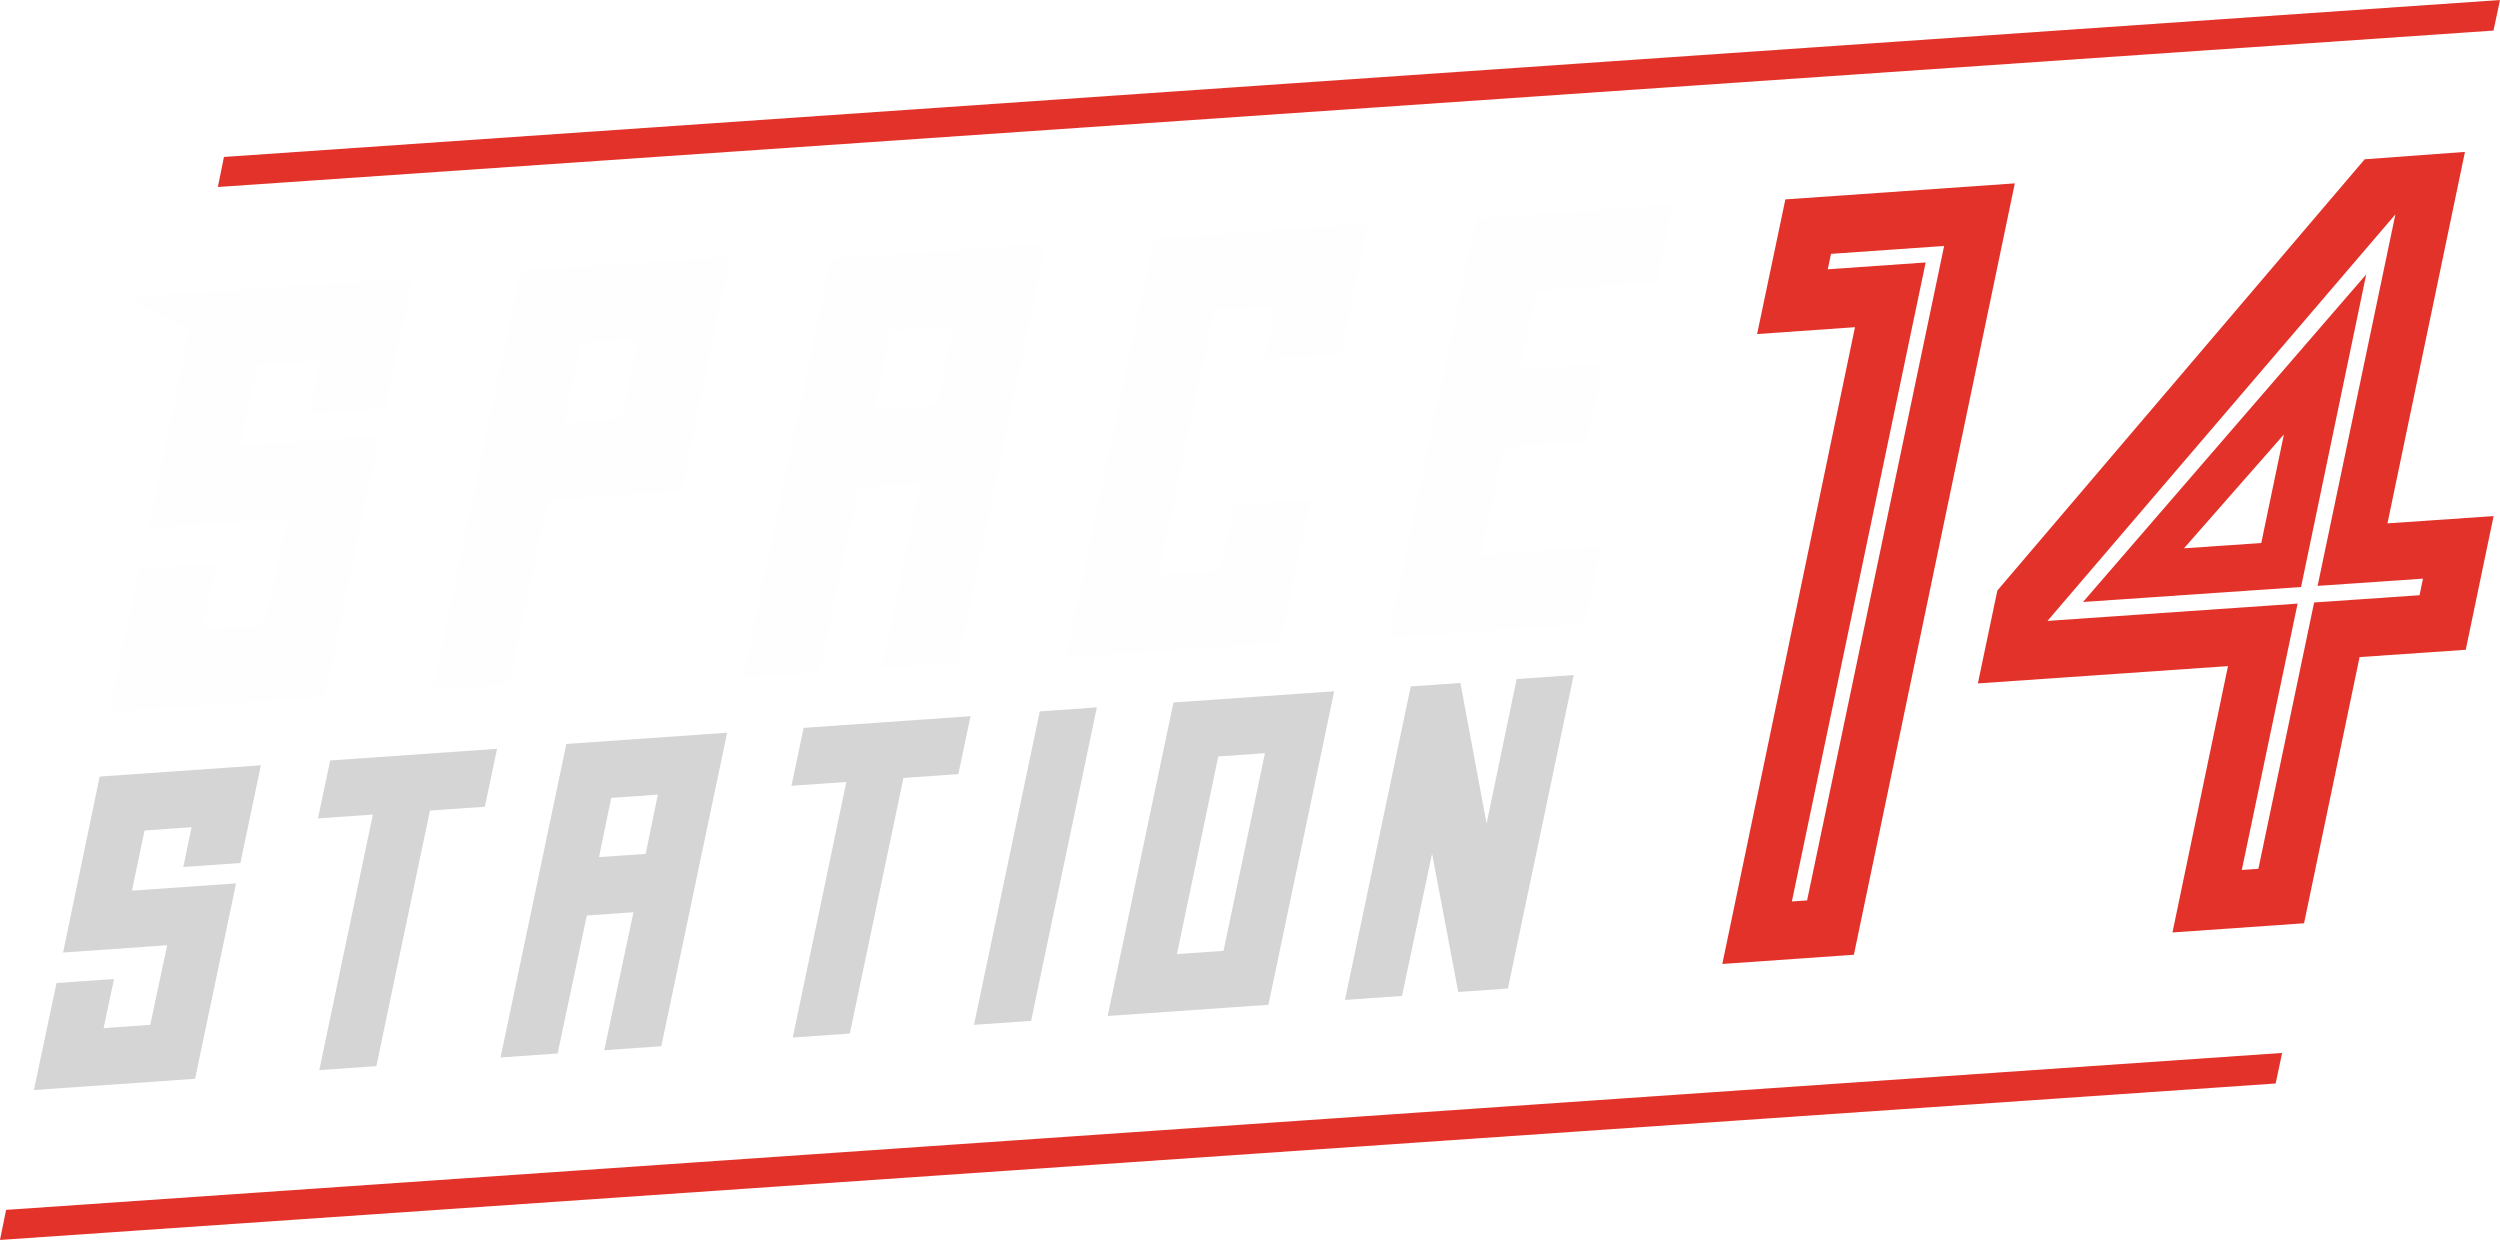
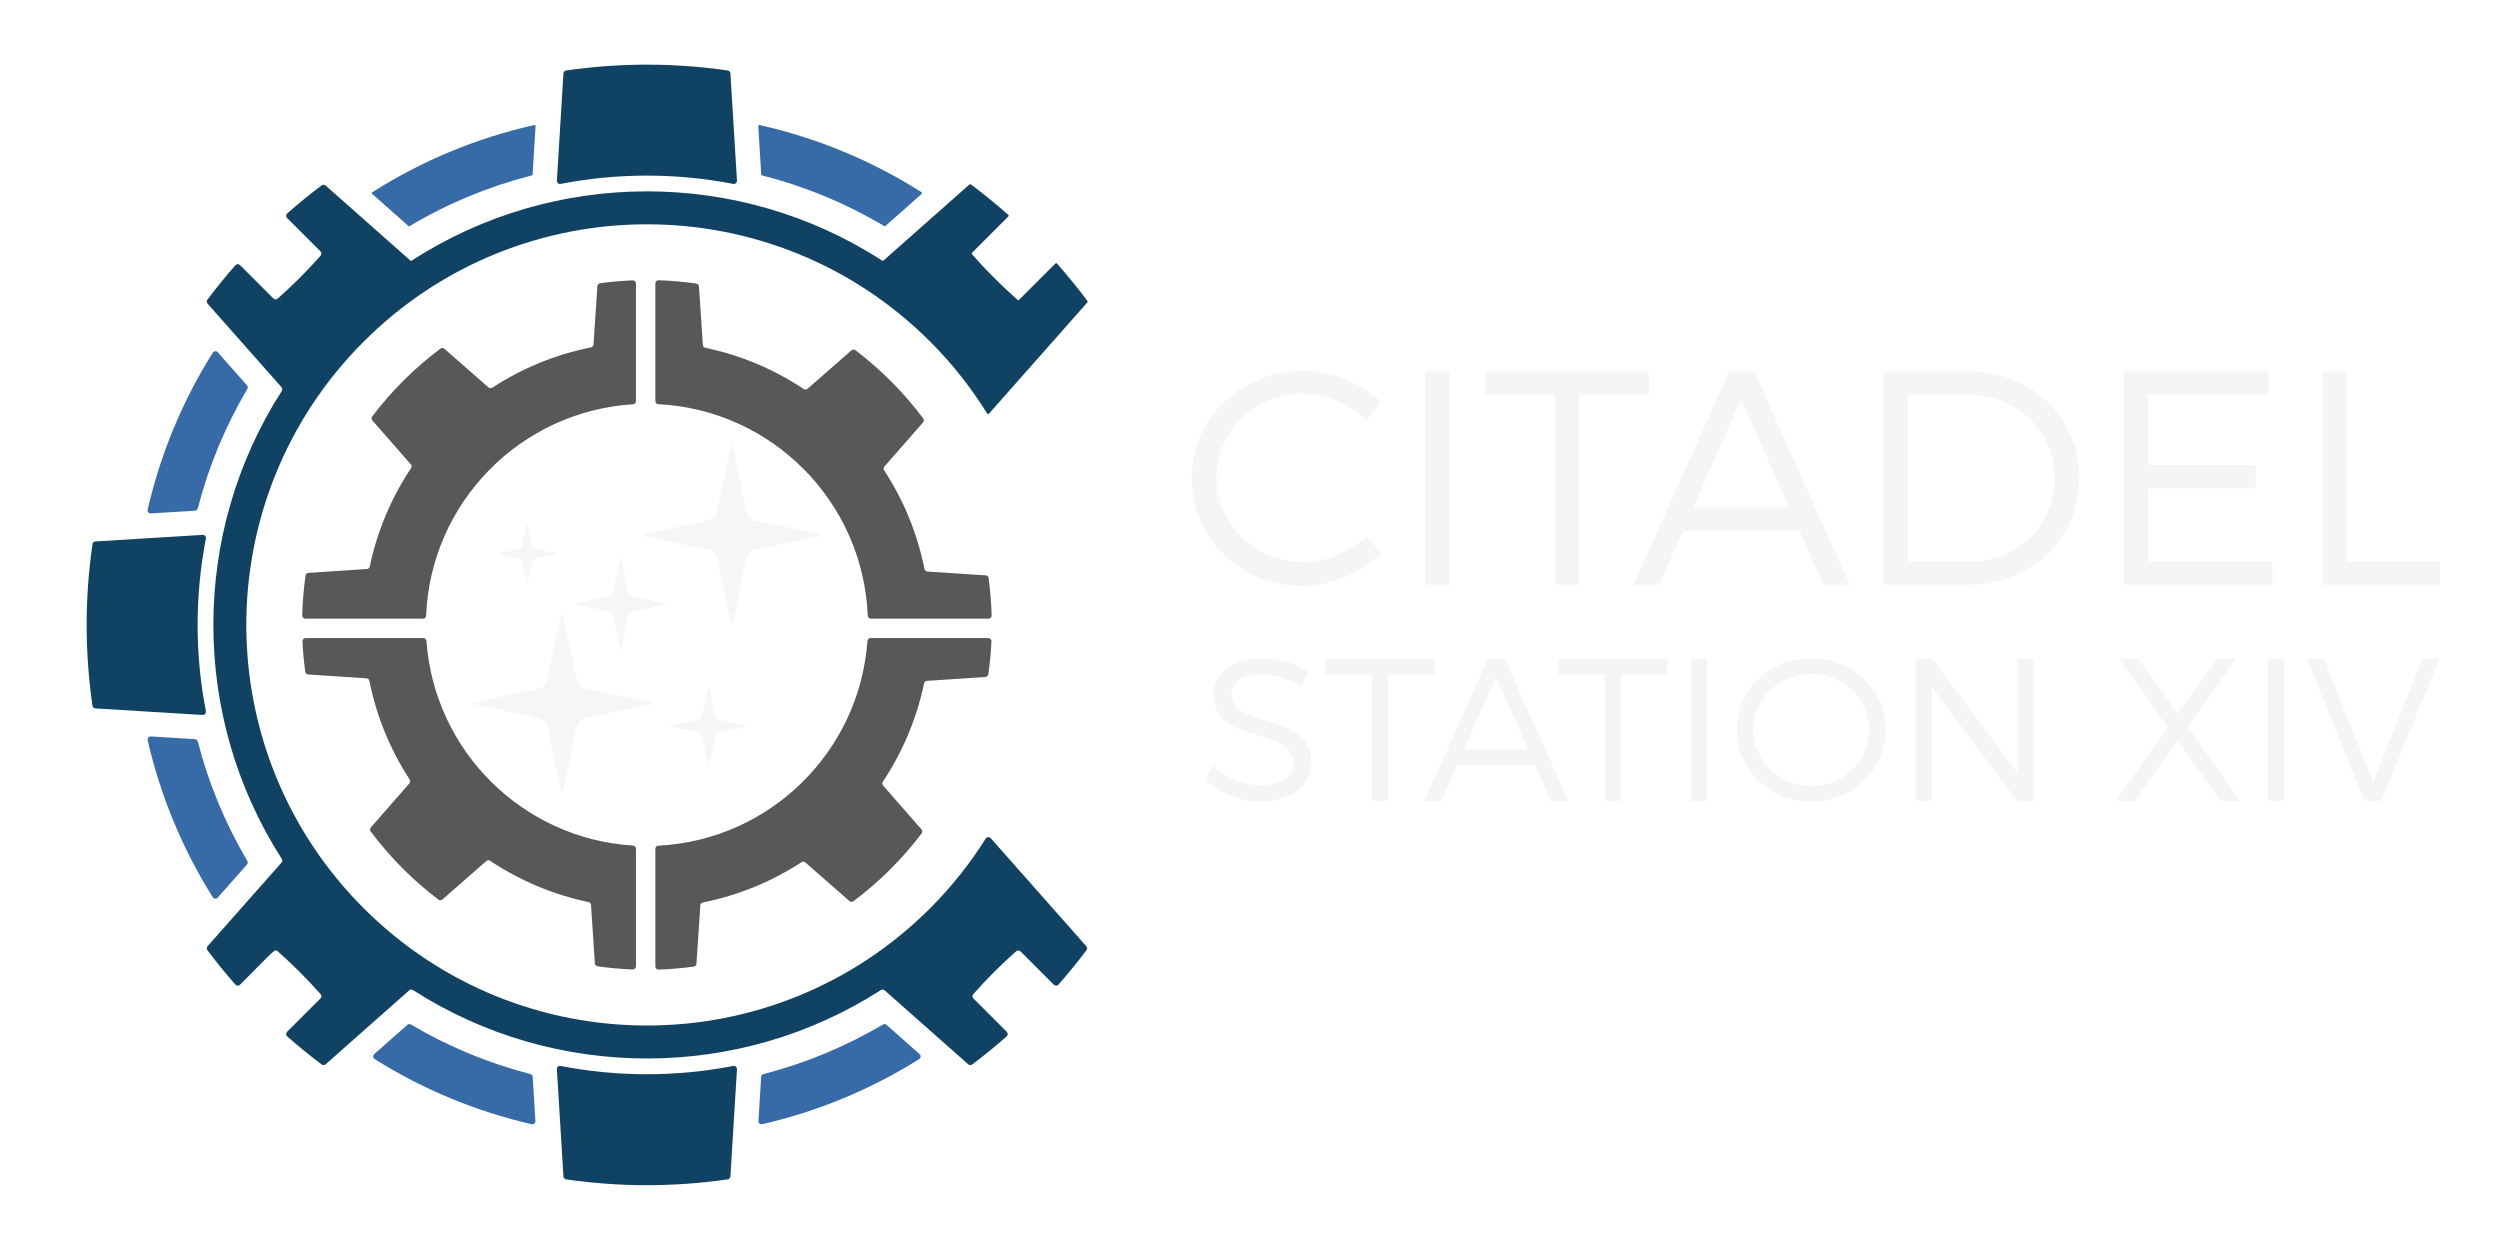
- <svg xmlns="http://www.w3.org/2000/svg" width="113.674mm" height="56.38mm" viewBox="0 0 113.674 56.38" version="1.1" id="svg3223">
-   <defs id="defs3217" />
-   <g id="layer1" transform="translate(-56.55604,-109.3041)">
-     <g transform="translate(-3.779915,-23.48222)" id="g2559">
-       <path id="path148" style="fill:#e23229;fill-opacity:1;fill-rule:nonzero;stroke:none;stroke-width:0.348" d="m 143.444,145.031 0.148,-0.702 5.143,-0.36 -6.231,29.758 -0.692,0.048 6.083,-29.055 z m 1.187,31.167 7.318,-35.074 -10.433,0.729 -1.285,6.122 4.45,-0.311 -6.032,28.953 z" />
-       <path id="path152" style="fill:#e23229;fill-opacity:1;fill-rule:nonzero;stroke:none;stroke-width:0.348" d="m 169.254,142.534 -3.537,16.892 4.791,-0.329 -0.157,0.754 -4.792,0.329 -2.535,12.111 -0.754,0.052 2.537,-12.111 -11.373,0.787 z m -18.985,21.327 11.373,-0.787 -2.525,12.111 5.983,-0.418 2.525,-12.104 4.827,-0.331 1.267,-6.079 -4.826,0.331 3.524,-16.891 -4.56,0.336 -16.702,19.608 z" />
-       <path id="path156" style="fill:#fefefe;fill-opacity:1;fill-rule:nonzero;stroke:none;stroke-width:0.348" d="m 88.592,151.832 -2.595,0.181 0.742,-3.627 2.595,-0.182 z m -4.582,-6.724 -3.999,19.056 3.469,-0.242 1.774,-8.388 6.064,-0.423 2.225,-10.67 z" />
-       <path id="path160" style="fill:#fefefe;fill-opacity:1;fill-rule:nonzero;stroke:none;stroke-width:0.348" d="m 100.85,147.822 2.834,-0.198 -0.742,3.6 -2.834,0.198 z m -6.727,15.777 3.469,-0.242 1.774,-8.387 2.834,-0.198 -1.775,8.387 3.469,-0.243 3.999,-19.056 -9.772,0.683 z" />
-       <path id="path164" style="fill:#fefefe;fill-opacity:1;fill-rule:nonzero;stroke:none;stroke-width:0.348" d="m 108.805,162.688 9.746,-0.681 1.377,-6.505 -3.469,0.243 -0.635,2.983 -2.807,0.197 2.515,-12.014 2.807,-0.198 -0.502,2.42 3.469,-0.243 1.245,-5.94 -9.746,0.681 z" />
-       <path id="path168" style="fill:#fefefe;fill-opacity:1;fill-rule:nonzero;stroke:none;stroke-width:0.348" d="m 135.668,145.618 0.741,-3.521 -8.951,0.626 -3.998,19.056 8.951,-0.626 0.741,-3.521 -5.482,0.383 1.033,-4.892 3.787,-0.265 0.742,-3.521 -3.787,0.265 0.741,-3.601 z" />
-       <path id="path172" style="fill:#d5d5d5;fill-opacity:1;fill-rule:nonzero;stroke:none;stroke-width:0.348" d="m 71.07,172.953 -4.735,0.331 0.574,-2.735 2.139,-0.15 -0.376,1.809 2.595,-0.181 0.931,-4.443 -7.33,0.512 -1.664,8.001 4.735,-0.331 -0.773,3.62 -2.12,0.148 0.476,-2.232 -2.615,0.182 -1.03,4.866 7.33,-0.512 z" />
-       <path id="path176" style="fill:#d5d5d5;fill-opacity:1;fill-rule:nonzero;stroke:none;stroke-width:0.348" d="m 74.795,169.998 2.496,-0.174 -2.437,11.621 2.595,-0.182 2.437,-11.621 2.496,-0.174 0.555,-2.634 -7.588,0.531 z" />
-       <path id="path180" style="fill:#d5d5d5;fill-opacity:1;fill-rule:nonzero;stroke:none;stroke-width:0.348" d="m 87.573,171.759 0.555,-2.693 2.12,-0.148 -0.555,2.694 z m 2.833,8.598 2.992,-14.255 -7.31,0.512 -2.992,14.255 2.595,-0.182 1.327,-6.274 2.12,-0.148 -1.327,6.274 z" />
-       <path id="path184" style="fill:#d5d5d5;fill-opacity:1;fill-rule:nonzero;stroke:none;stroke-width:0.348" d="m 98.978,179.781 2.437,-11.621 2.496,-0.175 0.555,-2.634 -7.588,0.531 -0.555,2.634 2.496,-0.174 -2.437,11.621 z" />
-       <path id="path188" style="fill:#d5d5d5;fill-opacity:1;fill-rule:nonzero;stroke:none;stroke-width:0.348" d="m 104.624,179.386 2.595,-0.181 2.991,-14.255 -2.595,0.182 z" />
-       <path id="path192" style="fill:#d5d5d5;fill-opacity:1;fill-rule:nonzero;stroke:none;stroke-width:0.348" d="m 115.732,167.181 2.12,-0.148 -1.882,8.987 -2.119,0.148 z m -5.032,11.802 7.31,-0.51 2.992,-14.255 -7.31,0.51 z" />
-       <path id="path196" style="fill:#d5d5d5;fill-opacity:1;fill-rule:nonzero;stroke:none;stroke-width:0.348" d="m 124.085,178.071 1.367,-6.475 1.189,6.296 2.259,-0.158 2.992,-14.255 -2.595,0.182 -1.367,6.574 -1.189,-6.395 -2.259,0.158 -2.991,14.255 z" />
-       <path id="path200" style="fill:#fefefe;fill-opacity:1;fill-rule:nonzero;stroke:none;stroke-width:0.348" d="m 66.678,158.658 -1.377,6.505 9.798,-0.685 2.489,-11.88 -6.329,0.442 0.768,-3.655 2.86,-0.2 -0.503,2.419 3.469,-0.243 1.245,-5.94 -4.328,0.303 -8.729,0.57 2.91,1.489 -1.876,9.019 6.329,-0.442 -1.032,4.84 -2.834,0.197 0.635,-2.984 z" />
-       <path id="path204" style="fill:#e23229;fill-opacity:1;fill-rule:nonzero;stroke:none;stroke-width:0.348" d="m 70.519,139.923 -0.277,1.366 103.473,-7.113 0.294,-1.389 z" />
-       <path id="path208" style="fill:#e23229;fill-opacity:1;fill-rule:nonzero;stroke:none;stroke-width:0.348" d="m 60.336,189.166 103.473,-7.114 0.294,-1.389 -103.49,7.136 z" />
-       <path id="path1772" d="m 167.927,145.263 -12.877,14.895 9.914,-0.68 z m -3.743,7.278 -1.029,4.936 -3.515,0.241 z" style="fill:#e23229;fill-opacity:1;stroke:none;stroke-width:0.263px;stroke-linecap:butt;stroke-linejoin:miter;stroke-opacity:1" />
+ <svg xmlns="http://www.w3.org/2000/svg" aria-hidden="true" focusable="false" data-prefix="fas" data-icon="crow" class="svg-inline--fa fa-crow fa-w-20" role="img" viewBox="0 0 393.728 196.864" width="393.728" height="196.864" version="1.1" id="svg96">
+   <defs id="defs100">
+     <rect x="201.96" y="95.876" width="200.866" height="70.722" id="rect417" />
+     <rect x="191.557" y="26.054" width="206.161" height="99.423" id="rect434" />
+   </defs>
+   <style type="text/css" id="style52">
+ 	.st0{fill:#00132c;}
+ 	.st1{fill:#376BA8;}
+ 	.st2{fill:#104264;}
+ 	.st3{fill:#585857;}
+ 	.st4{fill:#F6F6F6;}
+ </style>
+   <g id="g94">
+     <g id="g92">
+       <g id="g66">
+         <path class="st1" d="m 31.15,116.777 c -0.054,-0.208 -0.235,-0.357 -0.449,-0.37 l -6.932,-0.424 c -0.156,-0.01 -0.307,0.055 -0.408,0.174 -0.101,0.119 -0.14,0.279 -0.105,0.431 1.984,8.627 5.399,16.987 10.25,24.709 0.083,0.132 0.223,0.217 0.379,0.23 0.155,0.013 0.308,-0.048 0.411,-0.165 l 4.599,-5.198 c 0.142,-0.161 0.165,-0.395 0.055,-0.58 -3.516,-5.946 -6.114,-12.281 -7.8,-18.806 z" id="path54" />
+         <path class="st1" d="m 30.701,80.433 c 0.214,-0.013 0.395,-0.163 0.449,-0.37 1.686,-6.524 4.284,-12.86 7.8,-18.805 0.109,-0.185 0.087,-0.419 -0.055,-0.58 l -4.599,-5.198 c -0.103,-0.117 -0.256,-0.178 -0.411,-0.165 -0.155,0.013 -0.296,0.098 -0.379,0.23 -4.851,7.721 -8.265,16.081 -10.25,24.708 -0.035,0.152 0.004,0.312 0.105,0.431 0.101,0.119 0.252,0.184 0.408,0.174 z" id="path56" />
+         <path class="st1" d="m 83.898,169.605 c -0.013,-0.214 -0.163,-0.395 -0.37,-0.449 -6.524,-1.686 -12.86,-4.284 -18.805,-7.8 -0.185,-0.109 -0.419,-0.087 -0.58,0.055 l -5.199,4.599 c -0.117,0.103 -0.178,0.256 -0.165,0.411 0.013,0.155 0.098,0.296 0.23,0.379 7.721,4.851 16.081,8.265 24.708,10.25 0.152,0.035 0.312,-0.004 0.431,-0.105 0.119,-0.101 0.184,-0.252 0.174,-0.408 z" id="path58" />
+         <path class="st1" d="m 139.629,161.41 c -0.161,-0.142 -0.395,-0.165 -0.58,-0.055 -5.945,3.516 -12.281,6.114 -18.806,7.801 -0.208,0.054 -0.357,0.235 -0.37,0.449 l -0.424,6.932 c -0.01,0.156 0.055,0.307 0.174,0.408 0.119,0.101 0.279,0.14 0.431,0.105 8.627,-1.985 16.987,-5.399 24.709,-10.25 0.132,-0.083 0.217,-0.223 0.23,-0.379 0.013,-0.155 -0.049,-0.308 -0.165,-0.411 z" id="path60" />
+         <path class="st1" d="m 119.888,27.475 c 0.004,0.072 0.055,0.133 0.124,0.15 6.681,1.704 13.168,4.362 19.243,7.982 0.062,0.037 0.141,0.03 0.194,-0.018 l 5.707,-5.049 c 0.039,-0.034 0.059,-0.085 0.055,-0.137 -0.004,-0.052 -0.032,-0.099 -0.076,-0.127 -7.953,-5.058 -16.593,-8.583 -25.511,-10.583 -0.051,-0.011 -0.104,0.002 -0.144,0.036 -0.04,0.034 -0.061,0.084 -0.058,0.136 z" id="path62" />
+         <path class="st1" d="m 64.322,35.589 c 0.054,0.048 0.133,0.055 0.194,0.018 6.075,-3.62 12.561,-6.278 19.242,-7.982 0.07,-0.018 0.12,-0.079 0.124,-0.15 l 0.466,-7.61 c 0.003,-0.052 -0.018,-0.102 -0.058,-0.136 -0.04,-0.034 -0.093,-0.047 -0.144,-0.036 -8.918,2 -17.559,5.525 -25.511,10.583 -0.044,0.028 -0.072,0.075 -0.076,0.127 -0.004,0.052 0.016,0.103 0.055,0.137 z" id="path64" />
+       </g>
+       <g id="g74">
+         <path class="st2" d="m 115.478,28.962 c 0.15,0.029 0.306,-0.013 0.421,-0.114 0.115,-0.101 0.177,-0.25 0.168,-0.402 l -1.033,-16.887 c -0.014,-0.234 -0.191,-0.426 -0.423,-0.459 -8.46,-1.223 -16.976,-1.225 -25.451,10e-7 -0.232,0.034 -0.409,0.225 -0.423,0.459 l -1.033,16.887 c -0.009,0.153 0.053,0.302 0.168,0.403 0.115,0.101 0.271,0.143 0.421,0.114 8.94,-1.74 18.233,-1.742 27.186,0 z" id="path68" />
+         <path class="st2" d="m 101.885,169.183 c -4.649,0 -9.194,-0.449 -13.593,-1.305 -0.15,-0.029 -0.306,0.013 -0.421,0.114 -0.115,0.101 -0.177,0.25 -0.168,0.402 l 1.033,16.887 c 0.014,0.234 0.191,0.426 0.423,0.459 8.46,1.223 16.976,1.225 25.451,0 0.232,-0.034 0.409,-0.225 0.423,-0.459 l 1.033,-16.887 c 0.009,-0.153 -0.053,-0.302 -0.168,-0.403 -0.115,-0.101 -0.271,-0.143 -0.421,-0.114 -4.399,0.856 -8.944,1.305 -13.593,1.305 z" id="path70" />
+         <path class="st2" d="m 31.122,98.42 c 0,-4.649 0.449,-9.194 1.305,-13.593 0.029,-0.15 -0.013,-0.306 -0.114,-0.421 -0.101,-0.115 -0.25,-0.177 -0.402,-0.168 l -16.887,1.033 c -0.234,0.014 -0.426,0.191 -0.459,0.423 -1.223,8.46 -1.225,16.976 0,25.451 0.034,0.232 0.225,0.409 0.459,0.423 l 16.887,1.033 c 0.153,0.009 0.302,-0.053 0.403,-0.168 0.101,-0.115 0.143,-0.271 0.114,-0.421 -0.856,-4.399 -1.305,-8.944 -1.305,-13.593 z" id="path72" />
+       </g>
+       <path class="st2" d="m 159.189,135.578 -3.157,-3.568 c -0.103,-0.117 -0.255,-0.178 -0.411,-0.165 -0.155,0.013 -0.296,0.098 -0.379,0.229 -2.453,3.888 -5.357,7.572 -8.744,10.959 -24.639,24.639 -64.587,24.639 -89.227,0 -24.639,-24.639 -24.639,-64.587 0,-89.227 24.639,-24.639 64.587,-24.639 89.227,0 3.495,3.495 6.476,7.306 8.977,11.331 0.028,0.044 0.075,0.073 0.127,0.078 0.052,0.004 0.103,-0.016 0.138,-0.055 L 171.26,47.618 c 0.052,-0.059 0.056,-0.145 0.009,-0.208 -1.502,-2.021 -3.111,-3.988 -4.807,-5.904 -0.03,-0.034 -0.073,-0.054 -0.119,-0.056 -0.046,-0.001 -0.09,0.016 -0.122,0.048 l -5.727,5.727 c -0.062,0.062 -0.161,0.065 -0.227,0.006 -1.26,-1.121 -2.503,-2.273 -3.711,-3.481 -1.208,-1.208 -2.36,-2.451 -3.481,-3.711 -0.058,-0.065 -0.056,-0.165 0.007,-0.227 l 5.727,-5.727 c 0.032,-0.032 0.05,-0.077 0.048,-0.122 -0.001,-0.046 -0.022,-0.089 -0.056,-0.119 -1.917,-1.696 -3.883,-3.305 -5.904,-4.807 -0.063,-0.047 -0.15,-0.043 -0.208,0.009 l -13.549,11.987 c -0.056,0.049 -0.137,0.055 -0.2,0.015 -22.479,-14.549 -51.626,-14.549 -74.106,0 -0.062,0.04 -0.144,0.034 -0.2,-0.015 L 51.284,29.224 C 51.108,29.068 50.848,29.057 50.66,29.198 c -1.853,1.387 -3.66,2.863 -5.425,4.414 -0.103,0.09 -0.164,0.219 -0.168,0.356 -0.004,0.137 0.048,0.27 0.144,0.366 l 5.259,5.259 c 0.186,0.186 0.194,0.484 0.019,0.68 -1.056,1.181 -2.14,2.345 -3.274,3.479 -1.134,1.134 -2.298,2.218 -3.479,3.273 -0.196,0.175 -0.494,0.167 -0.68,-0.019 L 37.799,41.746 c -0.097,-0.097 -0.229,-0.149 -0.366,-0.145 -0.137,0.004 -0.266,0.066 -0.356,0.168 -1.55,1.765 -3.027,3.571 -4.414,5.425 -0.141,0.188 -0.13,0.448 0.026,0.624 l 11.644,13.162 c 0.147,0.166 0.165,0.409 0.046,0.595 -14.369,22.381 -14.369,51.307 0,73.688 0.12,0.186 0.101,0.43 -0.046,0.595 l -11.644,13.162 c -0.155,0.176 -0.166,0.436 -0.026,0.624 1.478,1.976 2.943,3.751 4.414,5.425 0.09,0.103 0.219,0.164 0.356,0.168 0.137,0.004 0.27,-0.048 0.366,-0.144 5.431,-5.431 5.447,-5.718 5.939,-5.278 1.181,1.056 2.345,2.14 3.479,3.273 1.134,1.134 2.218,2.298 3.274,3.479 0.175,0.196 0.167,0.494 -0.019,0.68 l -5.259,5.259 c -0.097,0.097 -0.149,0.229 -0.145,0.366 0.004,0.137 0.066,0.266 0.168,0.356 1.765,1.55 3.572,3.027 5.425,4.414 0.188,0.141 0.448,0.13 0.624,-0.026 l 13.162,-11.644 c 0.166,-0.147 0.409,-0.165 0.595,-0.045 22.381,14.369 51.307,14.369 73.688,0 0.186,-0.12 0.43,-0.101 0.595,0.045 l 13.162,11.644 c 0.176,0.155 0.436,0.166 0.624,0.026 1.853,-1.387 3.66,-2.863 5.425,-4.414 0.103,-0.09 0.164,-0.219 0.168,-0.356 0.004,-0.137 -0.048,-0.27 -0.144,-0.366 l -5.259,-5.259 c -0.186,-0.186 -0.194,-0.484 -0.019,-0.68 1.056,-1.181 2.14,-2.345 3.274,-3.479 1.134,-1.134 2.298,-2.218 3.479,-3.273 0.196,-0.175 0.494,-0.167 0.68,0.019 l 5.259,5.259 c 0.097,0.097 0.229,0.149 0.366,0.145 0.137,-0.004 0.266,-0.066 0.356,-0.168 1.55,-1.765 3.027,-3.571 4.414,-5.425 0.141,-0.188 0.13,-0.448 -0.026,-0.624 z" id="path76" />
+       <path class="st3" d="m 136.664,96.964 c 0.011,0.265 0.229,0.475 0.494,0.475 h 18.522 c 0.134,0 0.262,-0.054 0.355,-0.15 0.093,-0.096 0.144,-0.225 0.14,-0.359 -0.055,-1.99 -0.215,-3.954 -0.477,-5.886 -0.032,-0.233 -0.223,-0.411 -0.458,-0.427 l -9.191,-0.61 c -0.223,-0.015 -0.408,-0.177 -0.452,-0.397 -1.13,-5.637 -3.312,-10.89 -6.349,-15.541 -0.121,-0.186 -0.104,-0.43 0.042,-0.597 l 6.086,-6.951 c 0.154,-0.176 0.164,-0.435 0.023,-0.623 -3.033,-4.049 -6.576,-7.627 -10.678,-10.745 -0.187,-0.142 -0.449,-0.134 -0.625,0.021 l -6.918,6.057 c -0.168,0.147 -0.414,0.163 -0.6,0.039 -4.628,-3.082 -9.866,-5.319 -15.493,-6.499 -0.217,-0.046 -0.378,-0.23 -0.392,-0.451 L 110.082,45.112 c -0.015,-0.234 -0.192,-0.424 -0.424,-0.457 -1.947,-0.278 -3.928,-0.448 -5.935,-0.515 -0.134,-0.004 -0.264,0.046 -0.361,0.139 -0.096,0.093 -0.151,0.222 -0.151,0.356 v 18.526 c 0,0.264 0.206,0.481 0.47,0.494 17.912,0.911 32.242,15.353 32.982,33.309 z M 103.682,133.185 c -0.263,0.013 -0.47,0.231 -0.47,0.494 v 18.526 c 0,0.134 0.054,0.263 0.151,0.356 0.097,0.093 0.227,0.144 0.361,0.139 1.871,-0.064 3.719,-0.22 5.538,-0.467 0.233,-0.032 0.411,-0.223 0.427,-0.458 l 0.61,-9.191 c 0.015,-0.223 0.177,-0.408 0.397,-0.452 5.637,-1.13 10.89,-3.312 15.541,-6.349 0.186,-0.121 0.43,-0.104 0.597,0.042 l 6.952,6.086 c 0.176,0.154 0.435,0.164 0.623,0.023 3.971,-2.974 7.567,-6.498 10.745,-10.678 0.142,-0.187 0.134,-0.449 -0.021,-0.625 l -6.057,-6.918 c -0.147,-0.168 -0.163,-0.414 -0.039,-0.6 3.082,-4.628 5.319,-9.865 6.499,-15.493 0.045,-0.217 0.23,-0.378 0.451,-0.392 l 9.208,-0.611 c 0.233,-0.015 0.424,-0.192 0.457,-0.423 0.244,-1.704 0.41,-3.433 0.493,-5.184 0.006,-0.135 -0.043,-0.267 -0.136,-0.365 -0.093,-0.098 -0.223,-0.153 -0.358,-0.153 h -18.547 c -0.26,0 -0.475,0.2 -0.493,0.46 -1.254,17.456 -15.373,31.342 -32.927,32.235 z M 93.472,54.256 c -0.015,0.223 -0.177,0.408 -0.397,0.452 -5.637,1.13 -10.89,3.312 -15.541,6.349 -0.186,0.121 -0.43,0.104 -0.597,-0.042 L 69.986,54.929 c -0.176,-0.154 -0.435,-0.164 -0.623,-0.023 -3.963,2.969 -7.561,6.49 -10.745,10.678 -0.142,0.187 -0.134,0.449 0.021,0.625 l 6.057,6.918 c 0.147,0.168 0.163,0.414 0.039,0.6 -3.082,4.628 -5.319,9.866 -6.499,15.493 -0.046,0.217 -0.23,0.378 -0.451,0.392 l -9.208,0.611 c -0.234,0.015 -0.424,0.192 -0.457,0.424 -0.294,2.059 -0.468,4.156 -0.525,6.283 -0.004,0.134 0.047,0.263 0.14,0.359 0.093,0.096 0.221,0.15 0.355,0.15 h 18.522 c 0.266,0 0.483,-0.209 0.494,-0.475 0.734,-17.825 14.86,-32.193 32.588,-33.294 0.261,-0.016 0.464,-0.232 0.464,-0.494 V 44.647 c 0,-0.135 -0.055,-0.264 -0.152,-0.357 -0.097,-0.093 -0.229,-0.143 -0.363,-0.138 -1.734,0.073 -3.446,0.226 -5.135,0.456 -0.233,0.032 -0.411,0.223 -0.427,0.458 z M 67.163,100.95 c -0.019,-0.259 -0.234,-0.46 -0.493,-0.46 H 48.125 c -0.135,0 -0.265,0.056 -0.358,0.154 -0.093,0.098 -0.143,0.23 -0.136,0.365 0.078,1.615 0.228,3.211 0.442,4.787 0.032,0.233 0.223,0.411 0.458,0.427 l 9.191,0.61 c 0.223,0.015 0.408,0.177 0.452,0.397 1.13,5.637 3.312,10.89 6.349,15.541 0.121,0.186 0.104,0.43 -0.042,0.597 l -6.086,6.951 c -0.154,0.176 -0.164,0.435 -0.023,0.623 3.101,4.14 6.668,7.697 10.678,10.745 0.187,0.142 0.449,0.134 0.625,-0.021 l 6.918,-6.057 c 0.168,-0.147 0.414,-0.163 0.6,-0.039 4.628,3.082 9.865,5.319 15.493,6.499 0.217,0.045 0.378,0.23 0.392,0.451 l 0.611,9.207 c 0.015,0.233 0.192,0.424 0.423,0.457 1.817,0.26 3.663,0.428 5.532,0.503 0.135,0.005 0.266,-0.044 0.363,-0.138 0.097,-0.093 0.153,-0.222 0.153,-0.357 V 133.663 c 0,-0.262 -0.203,-0.477 -0.464,-0.494 -17.371,-1.078 -31.288,-14.894 -32.533,-32.22 z" id="path78" />
+       <g id="g90">
+         <path class="st4" d="m 88.361,96.847 c 0.016,-0.077 0.084,-0.132 0.162,-0.132 0.078,0 0.146,0.055 0.162,0.132 l 2.122,10.151 c 0.155,0.743 0.736,1.323 1.479,1.479 l 10.151,2.122 c 0.077,0.016 0.132,0.084 0.132,0.162 0,0.078 -0.055,0.146 -0.132,0.162 l -10.151,2.122 c -0.743,0.155 -1.324,0.736 -1.479,1.479 l -2.122,10.151 c -0.016,0.077 -0.084,0.132 -0.162,0.132 -0.078,0 -0.146,-0.055 -0.162,-0.132 l -2.122,-10.151 c -0.155,-0.743 -0.736,-1.323 -1.479,-1.479 L 74.61,110.922 c -0.077,-0.016 -0.132,-0.084 -0.132,-0.162 0,-0.078 0.055,-0.146 0.132,-0.162 l 10.151,-2.122 c 0.743,-0.155 1.323,-0.736 1.479,-1.479 z" id="path80" />
+         <path class="st4" d="m 115.086,70.363 c 0.016,-0.077 0.084,-0.132 0.162,-0.132 0.078,0 0.146,0.055 0.162,0.132 l 2.122,10.151 c 0.155,0.743 0.736,1.323 1.479,1.479 l 10.151,2.122 c 0.077,0.016 0.132,0.084 0.132,0.162 0,0.078 -0.055,0.146 -0.132,0.162 l -10.151,2.122 c -0.743,0.155 -1.323,0.736 -1.479,1.479 l -2.122,10.151 c -0.016,0.077 -0.084,0.132 -0.162,0.132 -0.078,0 -0.146,-0.055 -0.162,-0.132 l -2.122,-10.151 c -0.155,-0.743 -0.736,-1.324 -1.479,-1.479 l -10.151,-2.122 c -0.077,-0.016 -0.132,-0.084 -0.132,-0.162 0,-0.078 0.055,-0.146 0.132,-0.162 l 10.151,-2.122 c 0.743,-0.155 1.324,-0.736 1.479,-1.479 z" id="path82" />
+         <path class="st4" d="m 97.667,87.993 c 0.008,-0.038 0.042,-0.066 0.081,-0.066 0.039,0 0.073,0.027 0.081,0.066 l 1.084,5.185 c 0.079,0.379 0.375,0.675 0.754,0.754 l 5.185,1.084 c 0.038,0.008 0.066,0.042 0.066,0.081 0,0.039 -0.028,0.073 -0.066,0.081 l -5.185,1.084 c -0.379,0.079 -0.675,0.375 -0.754,0.754 l -1.084,5.185 c -0.008,0.038 -0.042,0.066 -0.081,0.066 -0.039,0 -0.073,-0.028 -0.081,-0.066 l -1.084,-5.185 c -0.079,-0.379 -0.375,-0.675 -0.754,-0.754 l -5.185,-1.084 c -0.038,-0.008 -0.066,-0.042 -0.066,-0.081 0,-0.039 0.027,-0.073 0.066,-0.081 l 5.185,-1.084 c 0.379,-0.079 0.675,-0.375 0.754,-0.754 z" id="path84" />
+         <path class="st4" d="m 111.534,108.37 c 0.008,-0.038 0.042,-0.066 0.081,-0.066 0.039,0 0.073,0.028 0.081,0.066 l 0.91,4.355 c 0.067,0.322 0.319,0.574 0.642,0.642 l 4.355,0.91 c 0.038,0.008 0.066,0.042 0.066,0.081 0,0.039 -0.028,0.073 -0.066,0.081 l -4.355,0.91 c -0.322,0.067 -0.574,0.319 -0.642,0.642 l -0.91,4.355 c -0.008,0.038 -0.042,0.066 -0.081,0.066 -0.039,0 -0.073,-0.028 -0.081,-0.066 l -0.91,-4.355 c -0.067,-0.322 -0.319,-0.574 -0.642,-0.642 l -4.355,-0.91 c -0.038,-0.008 -0.066,-0.042 -0.066,-0.081 0,-0.039 0.028,-0.073 0.066,-0.081 l 4.355,-0.91 c 0.322,-0.067 0.574,-0.319 0.642,-0.642 z" id="path86" />
+         <path class="st4" d="m 82.912,82.614 c 0.008,-0.038 0.042,-0.066 0.081,-0.066 0.039,0 0.073,0.027 0.081,0.066 l 0.696,3.332 c 0.053,0.253 0.251,0.451 0.503,0.503 l 3.332,0.696 c 0.038,0.008 0.066,0.042 0.066,0.081 0,0.039 -0.027,0.073 -0.066,0.081 l -3.332,0.696 c -0.253,0.053 -0.451,0.251 -0.503,0.503 l -0.696,3.332 c -0.008,0.038 -0.042,0.066 -0.081,0.066 -0.039,0 -0.073,-0.027 -0.081,-0.066 l -0.696,-3.332 c -0.053,-0.253 -0.251,-0.451 -0.503,-0.503 l -3.332,-0.696 c -0.038,-0.008 -0.066,-0.042 -0.066,-0.081 0,-0.039 0.027,-0.073 0.066,-0.081 l 3.332,-0.696 c 0.253,-0.053 0.451,-0.251 0.503,-0.503 z" id="path88" />
+       </g>
+     </g>
+   </g>
+   <g id="layer1">
+     <g aria-label="CITADEL" transform="translate(-5.783489,7.655525)" id="text432" style="font-size:64px;white-space:pre;shape-inside:url(#rect434);display:inline;fill:#f5f5f5">
+       <path d="m 193.477,67.596 c 0,9.504 7.68,17.04 17.376,17.04 4.656,0 9.168,-2.064 12.48,-5.184 l -2.352,-2.64 c -2.64,2.496 -6.24,4.032 -9.936,4.032 -7.584,0 -13.68,-5.904 -13.68,-13.248 0,-7.392 6.096,-13.248 13.68,-13.248 3.696,0 7.344,1.584 9.936,4.224 l 2.304,-2.928 c -3.216,-3.024 -7.68,-4.896 -12.288,-4.896 -9.744,0 -17.52,7.44 -17.52,16.848 z" style="font-weight:300;font-size:48px;font-family:Trueno;-inkscape-font-specification:'Trueno Light'" id="path1804" />
+       <path d="m 230.245,84.444 h 3.84 v -33.6 h -3.84 z" style="font-weight:300;font-size:48px;font-family:Trueno;-inkscape-font-specification:'Trueno Light'" id="path1806" />
+       <path d="m 239.701,54.54 h 10.944 v 29.904 h 3.84 v -29.904 h 10.992 v -3.696 h -25.776 z" style="font-weight:300;font-size:48px;font-family:Trueno;-inkscape-font-specification:'Trueno Light'" id="path1808" />
+       <path d="m 263.029,84.444 h 4.08 l 3.744,-8.496 h 18.336 l 3.744,8.496 h 4.176 l -15.024,-33.6 h -3.984 z m 9.456,-12.192 7.488,-17.04 7.584,17.04 z" style="font-weight:300;font-size:48px;font-family:Trueno;-inkscape-font-specification:'Trueno Light'" id="path1810" />
+       <path d="m 302.389,84.444 h 13.44 c 9.888,0 17.424,-7.248 17.424,-16.8 0,-9.552 -7.488,-16.8 -17.28,-16.8 h -13.584 z m 3.84,-3.648 v -26.256 h 9.648 c 7.536,0 13.488,5.616 13.488,13.152 0,7.488 -5.856,13.104 -13.344,13.104 z" style="font-weight:300;font-size:48px;font-family:Trueno;-inkscape-font-specification:'Trueno Light'" id="path1812" />
+       <path d="m 340.261,84.444 h 23.424 v -3.648 h -19.584 v -11.52 h 16.944 v -3.696 h -16.944 v -11.04 h 18.96 v -3.696 h -22.8 z" style="font-weight:300;font-size:48px;font-family:Trueno;-inkscape-font-specification:'Trueno Light'" id="path1814" />
+       <path d="m 371.509,84.444 h 18.576 v -3.648 h -14.736 v -29.952 h -3.84 z" style="font-weight:300;font-size:48px;font-family:Trueno;-inkscape-font-specification:'Trueno Light'" id="path1816" />
+     </g>
+   </g>
+   <g id="layer2">
+     <g aria-label="STATION XIV" transform="translate(-13.12376,-13.85285)" id="text415" style="font-weight:300;font-size:48px;font-family:Trueno;-inkscape-font-specification:'Trueno Light';white-space:pre;shape-inside:url(#rect417);display:inline;fill:#f5f5f5">
+       <path d="m 202.985,136.665 c 2.112,2.016 5.312,3.424 8.576,3.424 4.8,0 8.096,-2.4 8.096,-6.144 0.032,-8.128 -12.576,-5.12 -12.576,-10.88 0,-1.888 1.888,-2.976 4.768,-2.976 1.792,0 4.16,0.544 6.176,1.888 l 1.088,-2.4 c -1.856,-1.248 -4.512,-2.08 -7.104,-2.08 -4.64,0 -7.744,2.272 -7.744,5.792 0,8.032 12.608,4.896 12.576,10.784 0,2.144 -2.016,3.456 -5.248,3.456 -2.528,0 -5.376,-1.152 -7.456,-3.168 z" style="font-size:32px" id="path1783" />
+       <path d="m 221.865,120.057 h 7.296 v 19.936 h 2.56 v -19.936 h 7.328 v -2.464 h -17.184 z" style="font-size:32px" id="path1785" />
+       <path d="m 237.417,139.993 h 2.72 l 2.496,-5.664 h 12.224 l 2.496,5.664 h 2.784 l -10.016,-22.4 h -2.656 z m 6.304,-8.128 4.992,-11.36 5.056,11.36 z" style="font-size:32px" id="path1787" />
+       <path d="m 258.537,120.057 h 7.296 v 19.936 h 2.56 v -19.936 h 7.328 v -2.464 h -17.184 z" style="font-size:32px" id="path1789" />
+       <path d="m 279.433,139.993 h 2.56 v -22.4 h -2.56 z" style="font-size:32px" id="path1791" />
+       <path d="m 286.665,128.793 c 0,6.304 5.184,11.328 11.744,11.328 6.528,0 11.712,-5.024 11.712,-11.328 0,-6.304 -5.184,-11.264 -11.712,-11.264 -6.56,0 -11.744,4.928 -11.744,11.264 z m 2.592,0 c 0,-4.928 4.16,-8.832 9.152,-8.832 4.992,0 9.088,3.904 9.088,8.832 0,4.928 -4.096,8.864 -9.088,8.864 -4.992,0 -9.152,-3.936 -9.152,-8.864 z" style="font-size:32px" id="path1793" />
+       <path d="m 314.793,139.993 h 2.56 v -17.984 l 13.44,17.984 h 2.624 v -22.4 h -2.528 v 18.016 l -13.44,-18.016 h -2.656 z" style="font-size:32px" id="path1795" />
+       <path d="m 346.313,139.993 h 3.008 l 6.752,-9.376 6.816,9.376 h 3.072 l -8.256,-11.648 7.616,-10.752 h -3.008 l -6.24,8.64 -6.176,-8.64 h -3.008 l 7.648,10.88 z" style="font-size:32px" id="path1797" />
+       <path d="m 370.281,139.993 h 2.56 v -22.4 h -2.56 z" style="font-size:32px" id="path1799" />
+       <path d="m 376.425,117.593 9.088,22.4 h 2.656 l 9.152,-22.4 h -2.688 l -7.744,19.424 -7.712,-19.424 z" style="font-size:32px" id="path1801" />
    </g>
  </g>
</svg>
